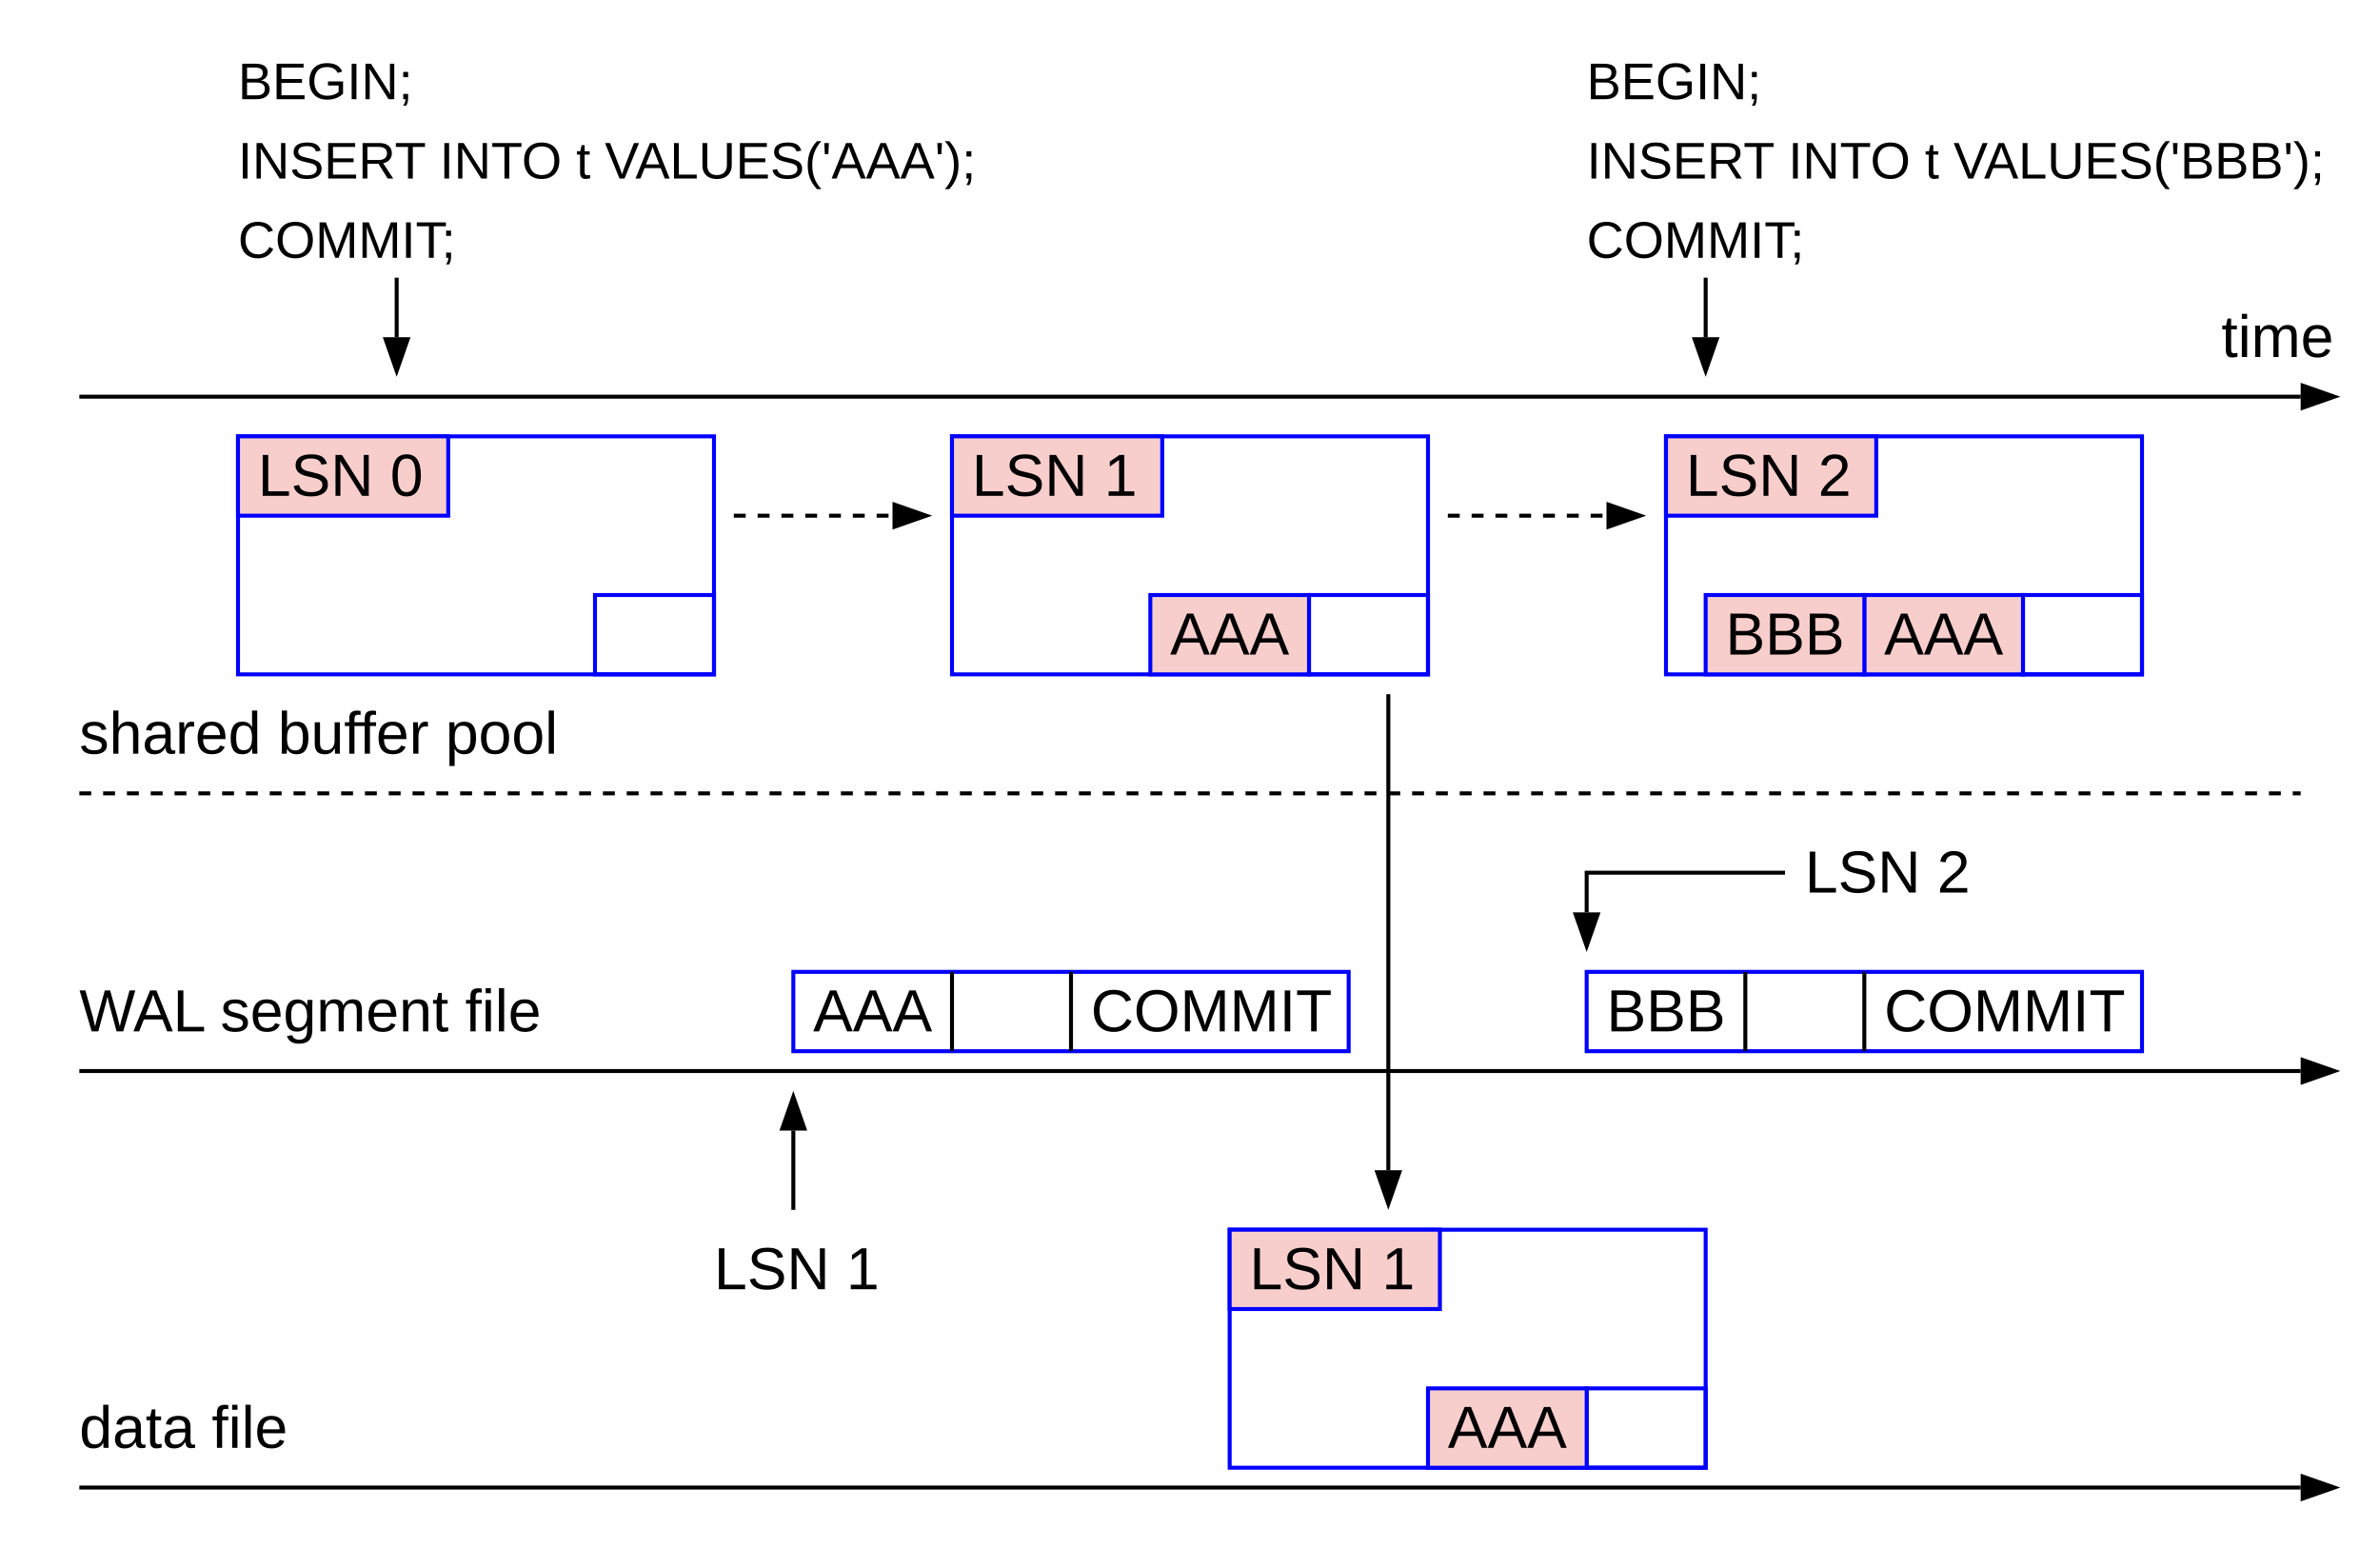
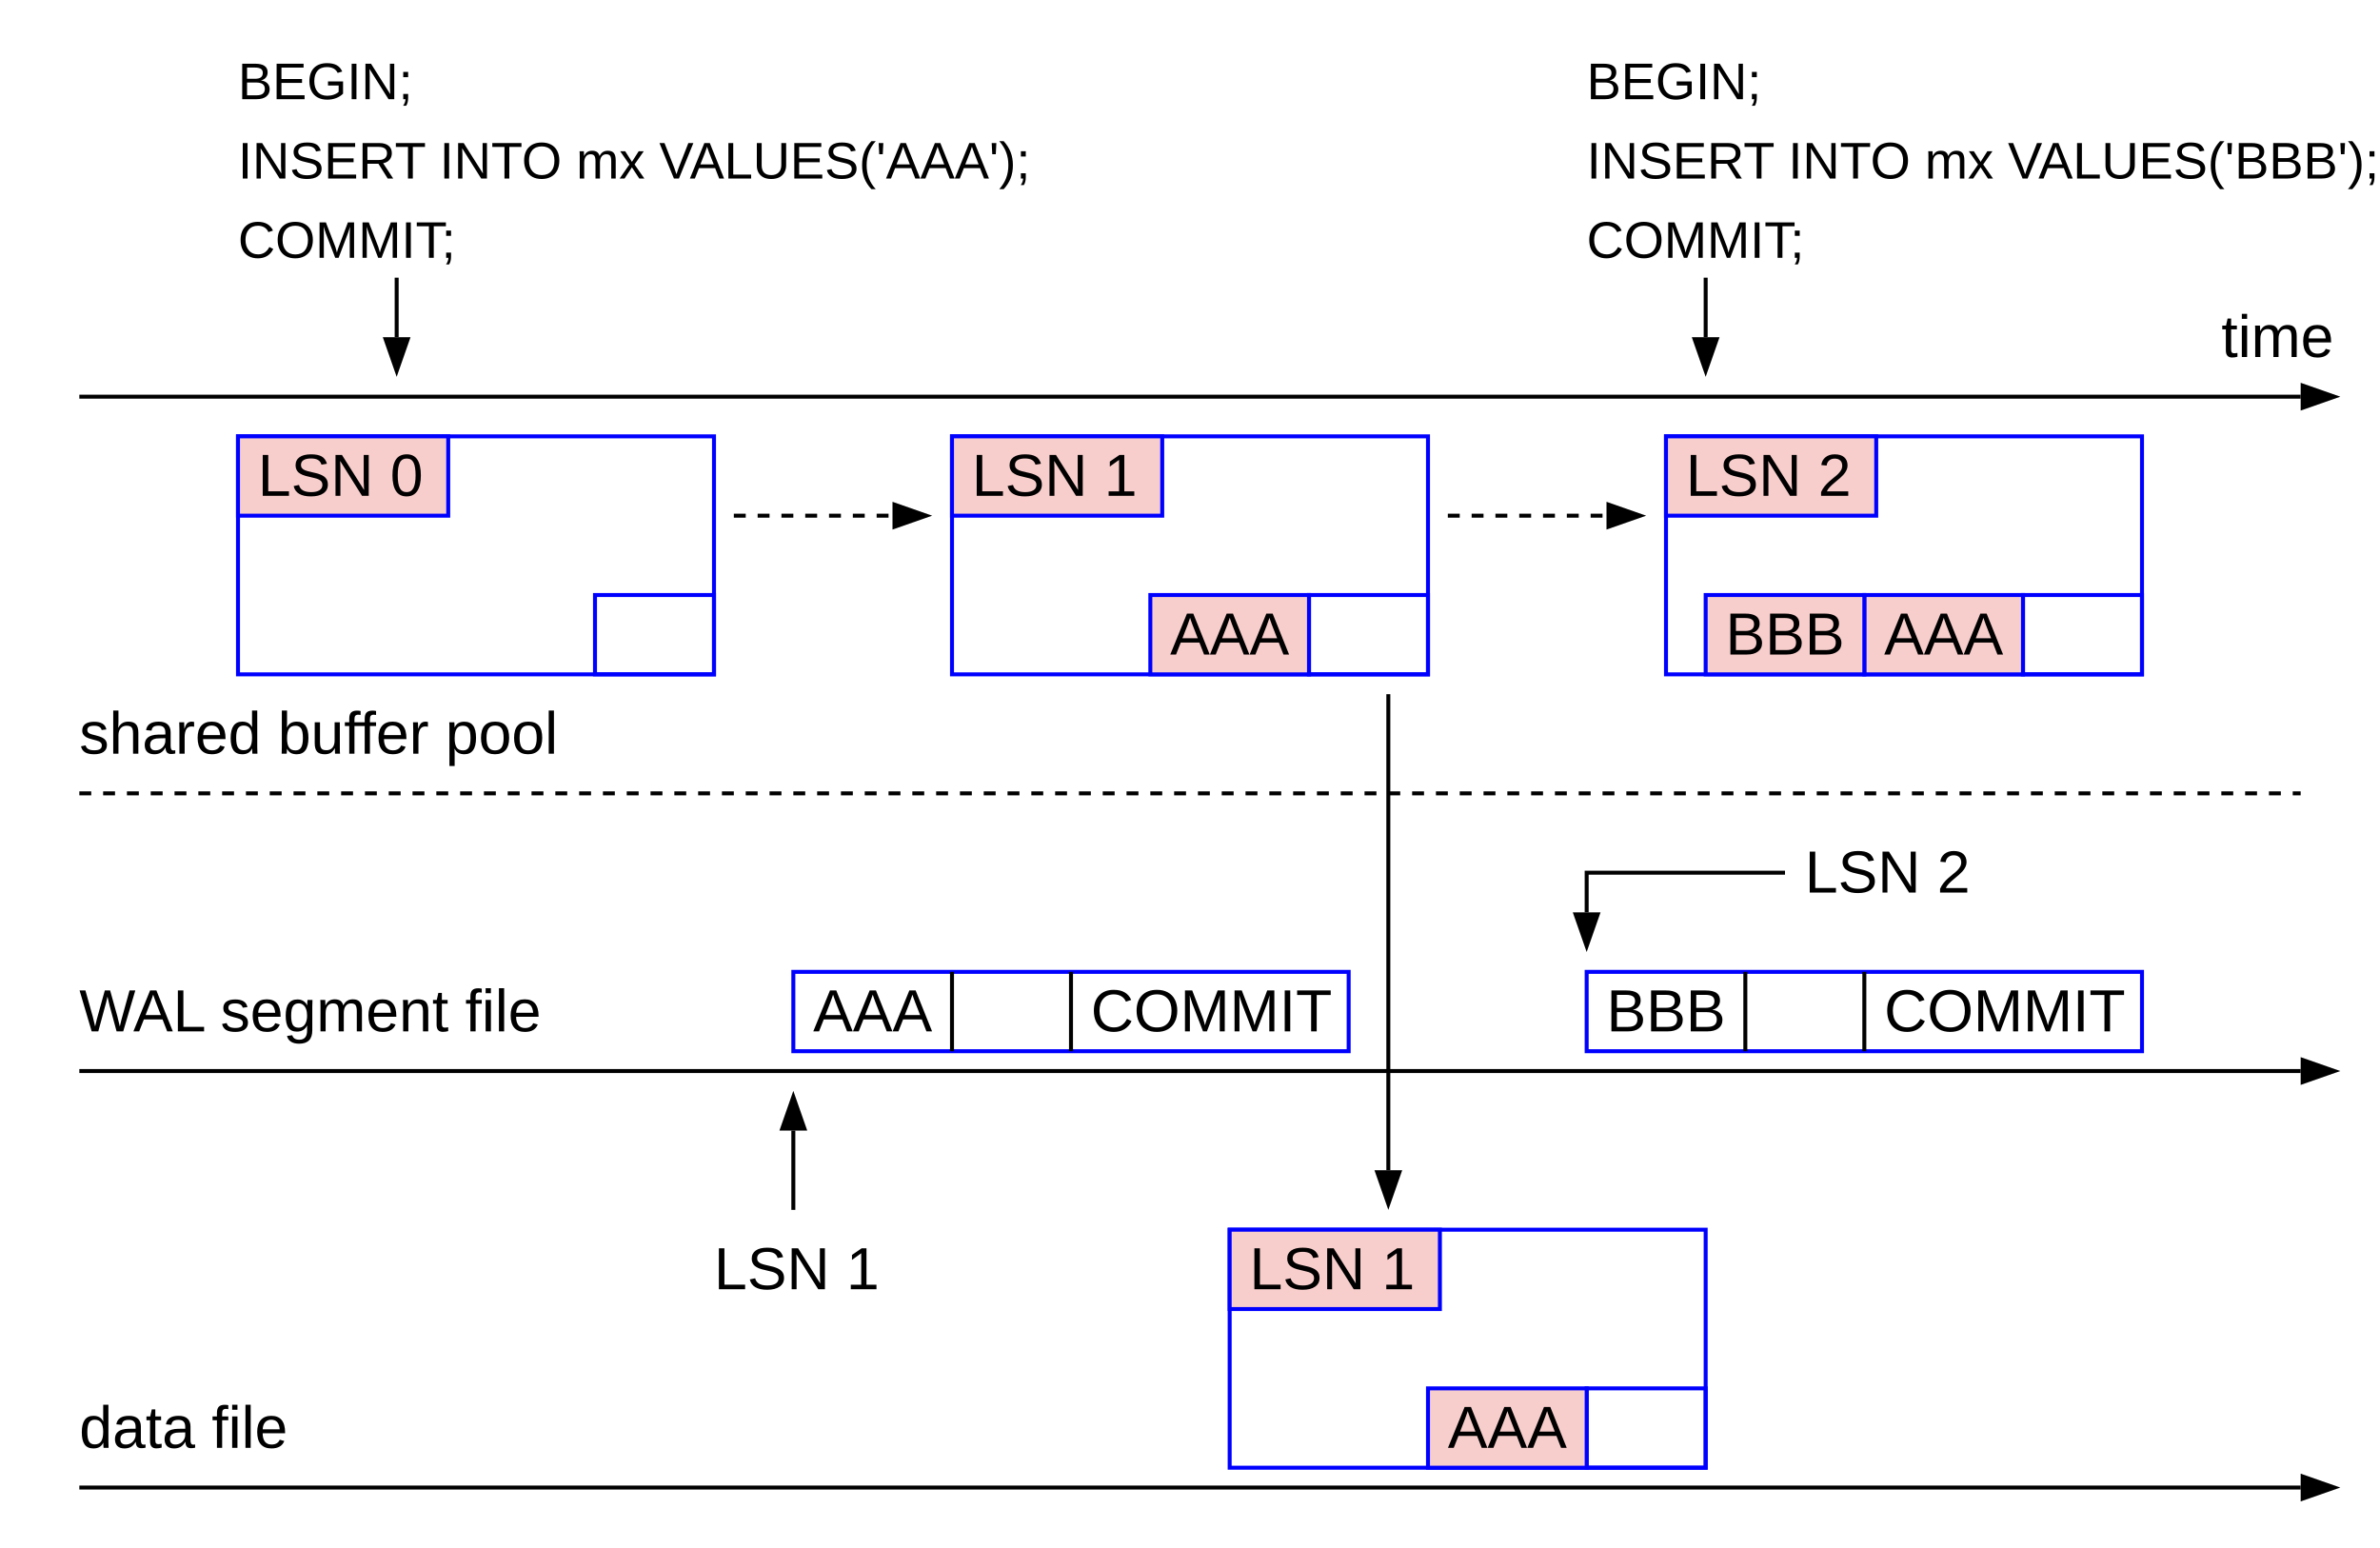
<svg xmlns="http://www.w3.org/2000/svg" version="1.1" width="600" height="390">
  <defs>
    <marker id="arrowhead" markerWidth="10" markerHeight="7" refX="0" refY="3.5" orient="auto">
      <polygon points="0 0, 10 3.5, 0 7" />
    </marker>
  </defs>
  <text x="60" y="25" style="font-size:13px;font-family:'Arial'">BEGIN;</text>
-   <text x="60" y="45" style="font-size:13px;font-family:'Arial'">INSERT INTO t VALUES('AAA');</text>
+   <text x="60" y="45" style="font-size:13px;font-family:'Arial'">INSERT INTO mx VALUES('AAA');</text>
  <text x="60" y="65" style="font-size:13px;font-family:'Arial'">COMMIT;</text>
  <text x="400" y="25" style="font-size:13px;font-family:'Arial'">BEGIN;</text>
-   <text x="400" y="45" style="font-size:13px;font-family:'Arial'">INSERT INTO t VALUES('BBB');</text>
+   <text x="400" y="45" style="font-size:13px;font-family:'Arial'">INSERT INTO mx VALUES('BBB');</text>
  <text x="400" y="65" style="font-size:13px;font-family:'Arial'">COMMIT;</text>
  <path d="M 20 100 H 580 " stroke="#000000" stroke-width="1" fill="none" marker-end="url(#arrowhead)" />
  <text x="560" y="90" style="font-size:15px;font-family:'Arial'">time</text>
  <path d="M 100 70 V 85 " stroke="#000000" stroke-width="1" fill="none" marker-end="url(#arrowhead)" />
  <path d="M 430 70 V 85 " stroke="#000000" stroke-width="1" fill="none" marker-end="url(#arrowhead)" />
  <path d="M 185 130 h 40 " stroke="#000000" stroke-width="1" fill="none" stroke-dasharray="3,3" marker-end="url(#arrowhead)" />
  <path d="M 365 130 h 40 " stroke="#000000" stroke-width="1" fill="none" stroke-dasharray="3,3" marker-end="url(#arrowhead)" />
  <g transform="translate(50, 100)">
    <rect x="10" y="10" width="120" height="60" style="fill:none;stroke:#0000FF;stroke-width:1" />
    <rect x="10" y="10" width="53" height="20" style="fill:rgb(248,206,204);stroke:#0000FF;stroke-width:1" />
    <text x="15" y="25" style="font-size:15px;font-family:'Arial'">LSN 0</text>
    <rect x="100" y="50" width="30" height="20" style="fill:none;stroke:#0000FF;stroke-width:1" />
  </g>
  <g transform="translate(230, 100)">
    <rect x="10" y="10" width="120" height="60" style="fill:none;stroke:#0000FF;stroke-width:1" />
    <rect x="10" y="10" width="53" height="20" style="fill:rgb(248,206,204);stroke:#0000FF;stroke-width:1" />
    <text x="15" y="25" style="font-size:15px;font-family:'Arial'">LSN 1</text>
    <rect x="100" y="50" width="30" height="20" style="fill:none;stroke:#0000FF;stroke-width:1" />
    <rect x="60" y="50" width="40" height="20" style="fill:rgb(248,206,204);stroke:#0000FF;stroke-width:1" />
    <text x="65" y="65" style="font-size:15px;font-family:'Arial'">AAA</text>
  </g>
  <g transform="translate(410, 100)">
    <rect x="10" y="10" width="120" height="60" style="fill:none;stroke:#0000FF;stroke-width:1" />
    <rect x="10" y="10" width="53" height="20" style="fill:rgb(248,206,204);stroke:#0000FF;stroke-width:1" />
    <text x="15" y="25" style="font-size:15px;font-family:'Arial'">LSN 2</text>
    <rect x="100" y="50" width="30" height="20" style="fill:none;stroke:#0000FF;stroke-width:1" />
    <rect x="60" y="50" width="40" height="20" style="fill:rgb(248,206,204);stroke:#0000FF;stroke-width:1" />
    <text x="65" y="65" style="font-size:15px;font-family:'Arial'">AAA</text>
    <rect x="20" y="50" width="40" height="20" style="fill:rgb(248,206,204);stroke:#0000FF;stroke-width:1" />
    <text x="25" y="65" style="font-size:15px;font-family:'Arial'">BBB</text>
  </g>
  <text x="20" y="190" style="font-size:15px;font-family:'Arial'">shared buffer pool</text>
  <path d="M 20 200 H 580 " stroke="#000000" stroke-width="1" fill="none" stroke-dasharray="3,3" />
  <text x="20" y="260" style="font-size:15px;font-family:'Arial'">WAL segment file</text>
  <path d="M 20 270 H 580 " stroke="#000000" stroke-width="1" fill="none" marker-end="url(#arrowhead)" />
  <g>
    <rect x="200" y="245" width="140" height="20" style="fill:none;stroke:#0000FF;stroke-width:1" />
    <text x="205" y="260" style="font-size:15px;font-family:'Arial'">AAA</text>
    <text x="275" y="260" style="font-size:15px;font-family:'Arial'">COMMIT</text>
    <path d="M 240 245 v 20 " stroke="#000000" stroke-width="1" fill="none" />
    <path d="M 270 245 v 20 " stroke="#000000" stroke-width="1" fill="none" />
  </g>
  <g transform="translate(200, 0)">
    <rect x="200" y="245" width="140" height="20" style="fill:none;stroke:#0000FF;stroke-width:1" />
    <text x="205" y="260" style="font-size:15px;font-family:'Arial'">BBB</text>
    <text x="275" y="260" style="font-size:15px;font-family:'Arial'">COMMIT</text>
    <path d="M 240 245 v 20 " stroke="#000000" stroke-width="1" fill="none" />
    <path d="M 270 245 v 20 " stroke="#000000" stroke-width="1" fill="none" />
  </g>
  <path d="M 200 305 v -20 " stroke="#000000" stroke-width="1" fill="none" marker-end="url(#arrowhead)" />
  <text x="180" y="325" style="font-size:15px;font-family:'Arial'">LSN 1</text>
  <path d="M 450 220 H 400 V 230" stroke="#000000" stroke-width="1" fill="none" marker-end="url(#arrowhead)" />
  <text x="455" y="225" style="font-size:15px;font-family:'Arial'">LSN 2</text>
  <path d="M 350 175 V 295" stroke="#000000" stroke-width="1" fill="none" marker-end="url(#arrowhead)" />
  <g transform="translate(300, 300)">
    <rect x="10" y="10" width="120" height="60" style="fill:none;stroke:#0000FF;stroke-width:1" />
    <rect x="10" y="10" width="53" height="20" style="fill:rgb(248,206,204);stroke:#0000FF;stroke-width:1" />
    <text x="15" y="25" style="font-size:15px;font-family:'Arial'">LSN 1</text>
    <rect x="100" y="50" width="30" height="20" style="fill:none;stroke:#0000FF;stroke-width:1" />
    <rect x="60" y="50" width="40" height="20" style="fill:rgb(248,206,204);stroke:#0000FF;stroke-width:1" />
    <text x="65" y="65" style="font-size:15px;font-family:'Arial'">AAA</text>
  </g>
  <path d="M 20 375 H 580 " stroke="#000000" stroke-width="1" fill="none" marker-end="url(#arrowhead)" />
  <text x="20" y="365" style="font-size:15px;font-family:'Arial'">data file</text>
</svg>
